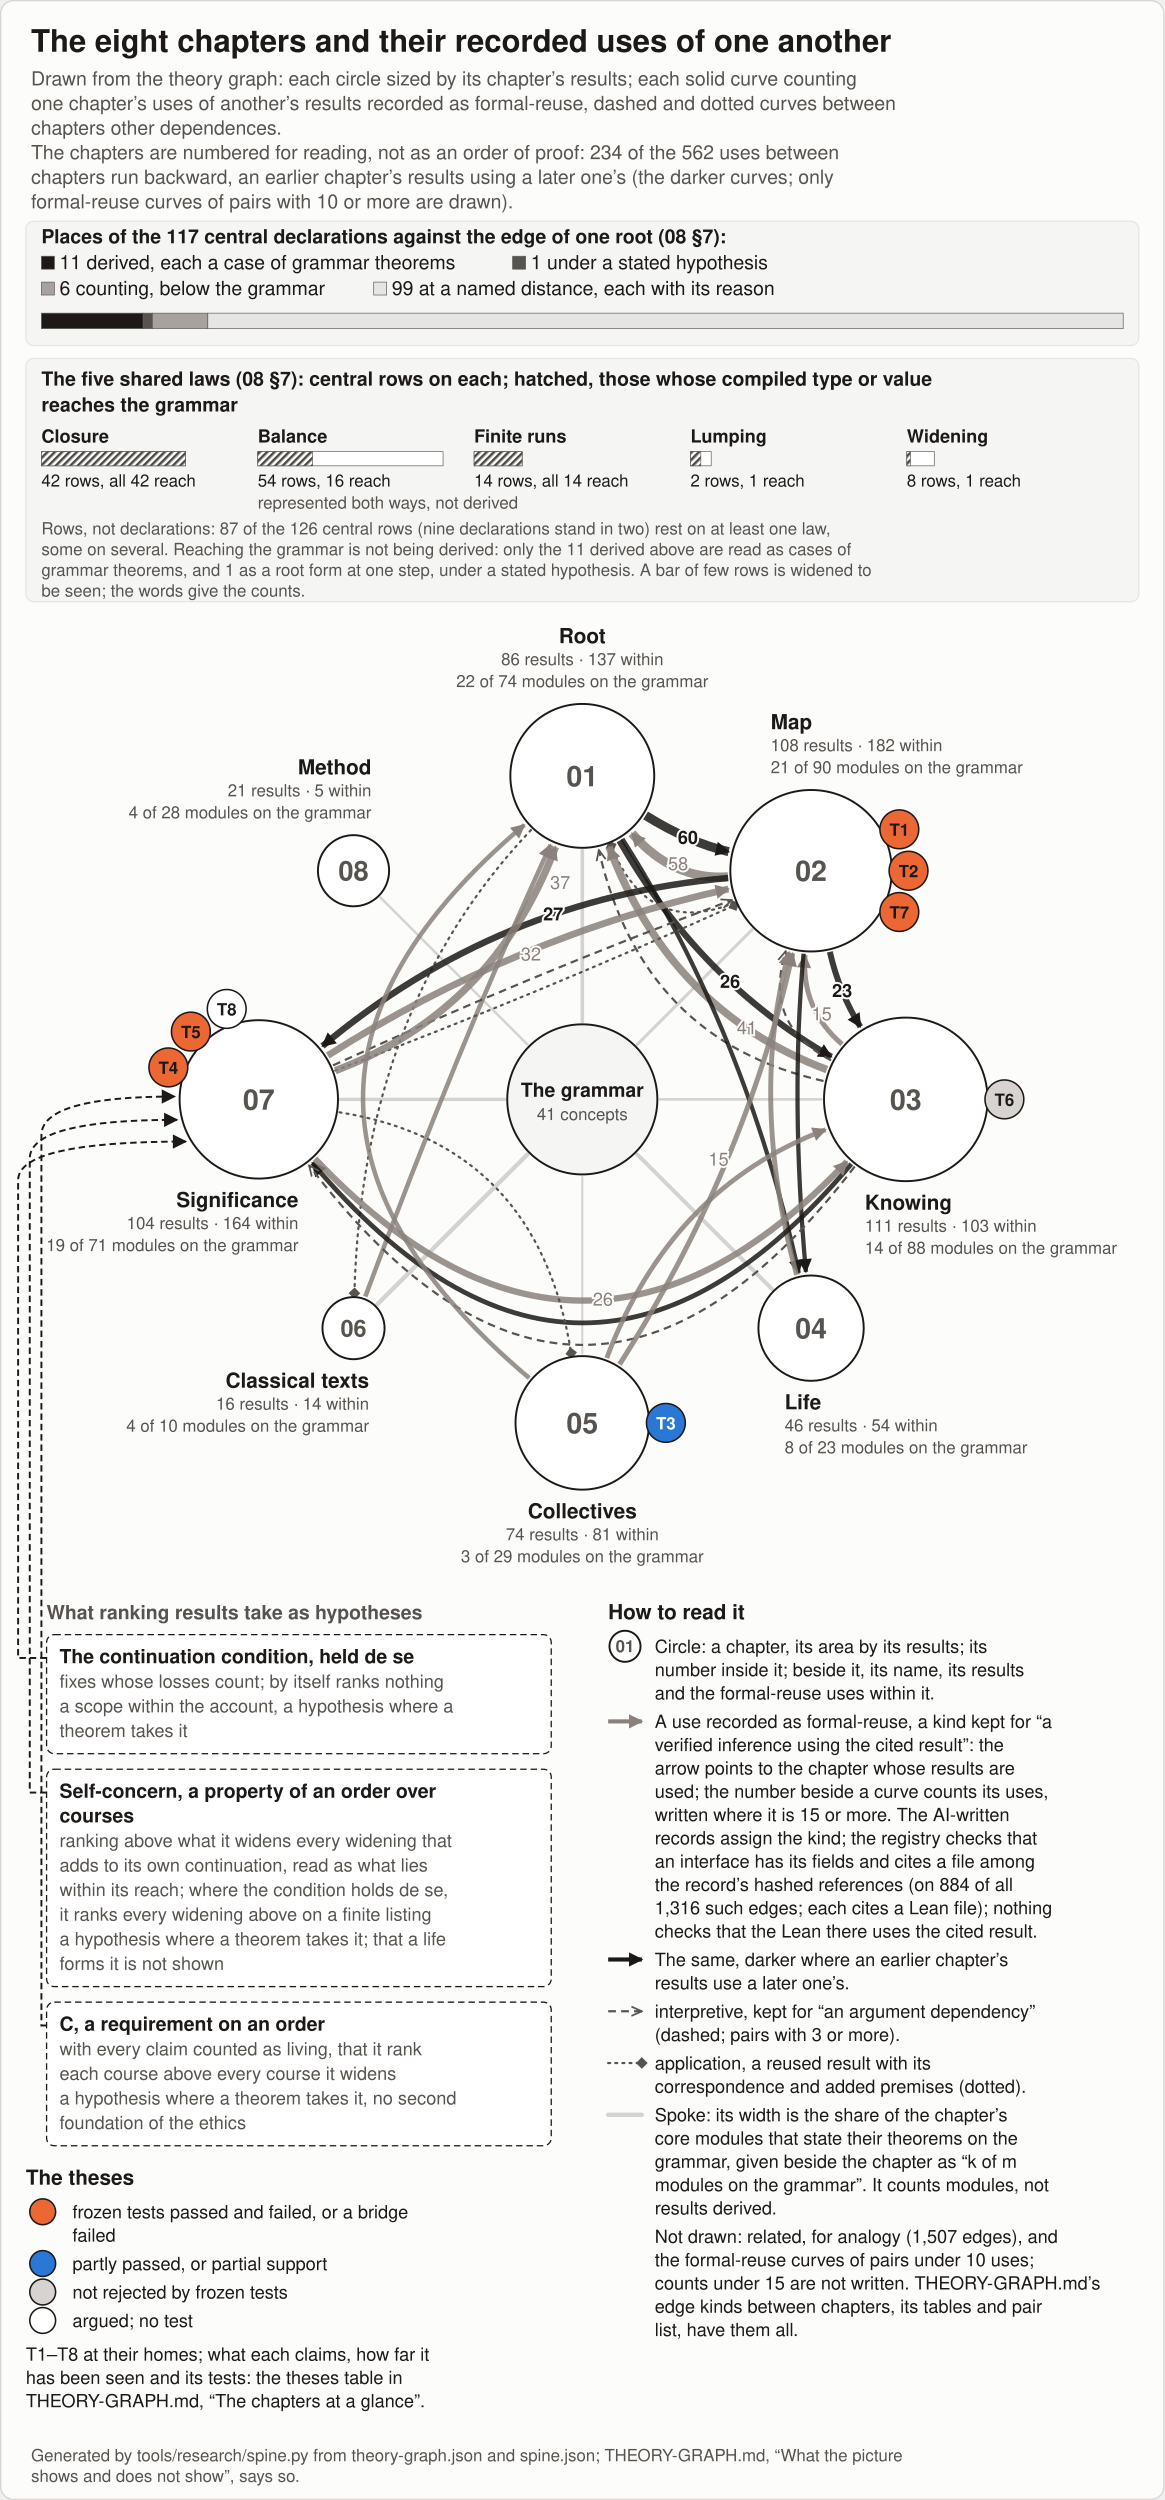
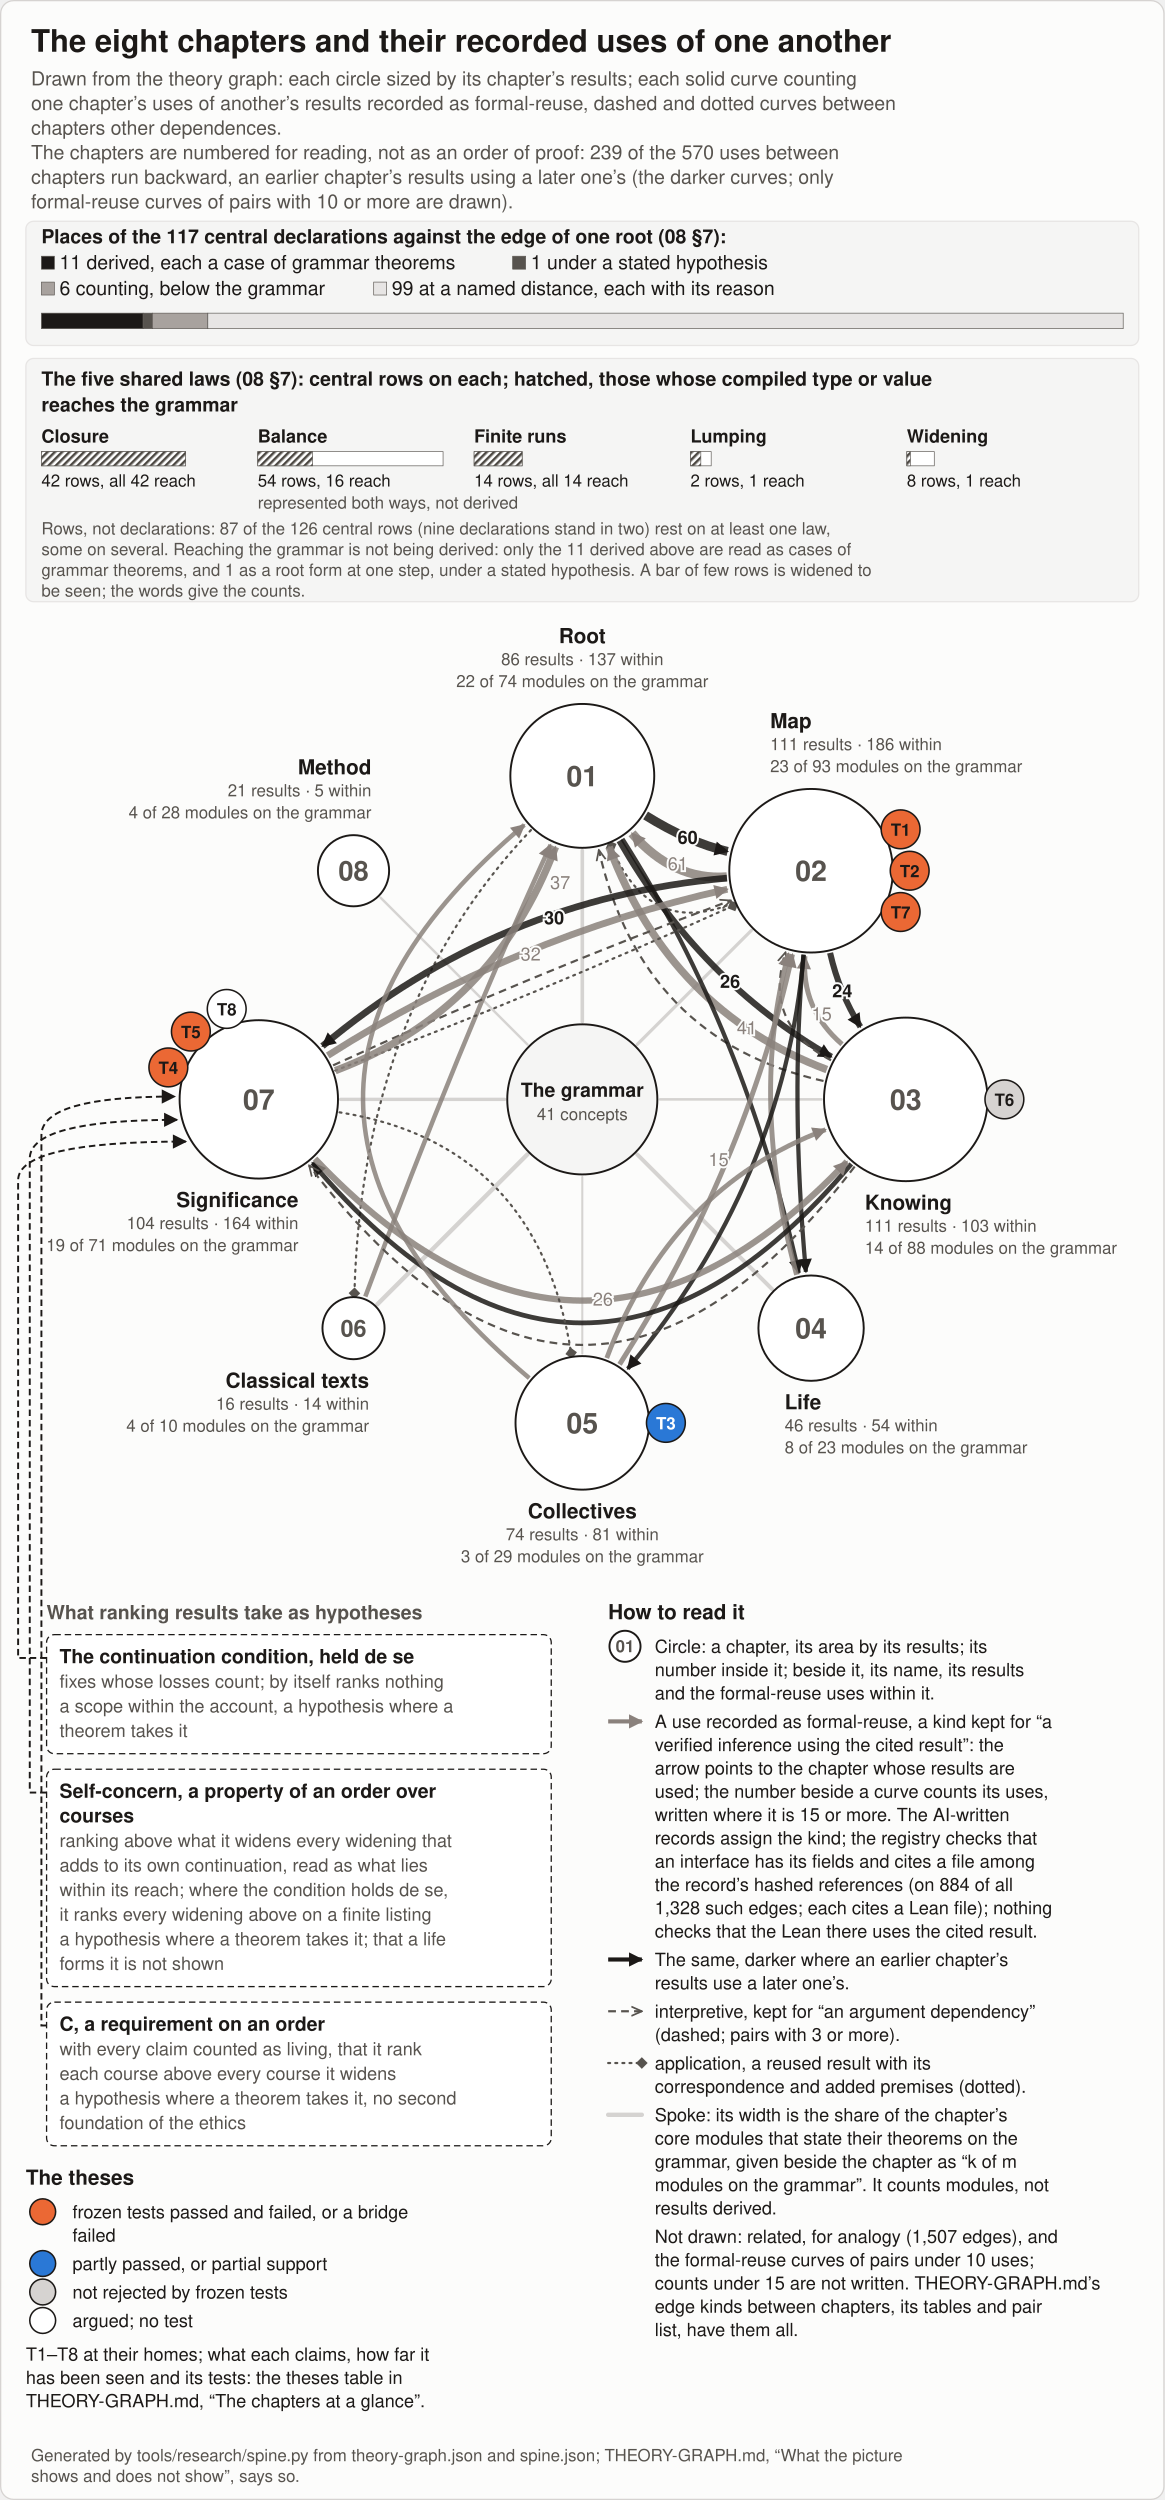
<svg xmlns="http://www.w3.org/2000/svg" viewBox="0 0 900 1932" width="900" height="1932" role="img" aria-labelledby="spine-title spine-desc" font-family="Helvetica, Arial, sans-serif">
  <defs>
    <marker id="fwd" viewBox="0 0 10 10" refX="9" refY="5" markerWidth="11" markerHeight="11" markerUnits="userSpaceOnUse" orient="auto">
      <path d="M0,0 L10,5 L0,10 z" fill="#8a817c" />
    </marker>
    <marker id="back" viewBox="0 0 10 10" refX="9" refY="5" markerWidth="11" markerHeight="11" markerUnits="userSpaceOnUse" orient="auto">
      <path d="M0,0 L10,5 L0,10 z" fill="#1c1917" />
    </marker>
    <marker id="thin" viewBox="0 0 10 10" refX="9" refY="5" markerWidth="9" markerHeight="9" markerUnits="userSpaceOnUse" orient="auto">
      <path d="M0,1 L9,5 L0,9" fill="none" stroke="#57534e" stroke-width="1.5" />
    </marker>
    <marker id="diamond" viewBox="0 0 10 10" refX="5" refY="5" markerWidth="9" markerHeight="9" markerUnits="userSpaceOnUse" orient="auto">
      <path d="M5,0 L10,5 L5,10 L0,5 z" fill="#57534e" />
    </marker>
    <pattern id="reach" width="4" height="4" patternUnits="userSpaceOnUse" patternTransform="rotate(45)">
      <rect width="4" height="4" fill="#ffffff" />
      <rect width="2" height="4" fill="#57534e" />
    </pattern>
  </defs>
  <rect x="0.5" y="0.5" width="899" height="1931" rx="10" fill="#fcfcfb" stroke="#d6d3d1" />
  <text x="24" y="40" font-size="24" font-weight="bold" text-anchor="start" fill="#1c1917">The eight chapters and their recorded uses of one another</text>
  <text x="24" y="66" font-size="15" text-anchor="start" fill="#57534e">Drawn from the theory graph: each circle sized by its chapter’s results; each solid curve counting</text>
  <text x="24" y="85" font-size="15" text-anchor="start" fill="#57534e">one chapter’s uses of another’s results recorded as formal-reuse, dashed and dotted curves between</text>
  <text x="24" y="104" font-size="15" text-anchor="start" fill="#57534e">chapters other dependences.</text>
-   <text x="24" y="123" font-size="15" text-anchor="start" fill="#57534e">The chapters are numbered for reading, not as an order of proof: 234 of the 562 uses between</text>
+   <text x="24" y="123" font-size="15" text-anchor="start" fill="#57534e">The chapters are numbered for reading, not as an order of proof: 239 of the 570 uses between</text>
  <text x="24" y="142" font-size="15" text-anchor="start" fill="#57534e">chapters run backward, an earlier chapter’s results using a later one’s (the darker curves; only</text>
  <text x="24" y="161" font-size="15" text-anchor="start" fill="#57534e">formal-reuse curves of pairs with 10 or more are drawn).</text>
  <rect x="20" y="171" width="860" height="96" rx="6" fill="#f5f5f4" stroke="#e7e5e4" />
  <text x="32" y="188" font-size="15" font-weight="bold" text-anchor="start" fill="#1c1917">Places of the 117 central declarations against the edge of one root (08 §7):</text>
  <rect x="32" y="198" width="10" height="10" fill="#1c1917" stroke="#57534e" stroke-width="0.5" />
  <text x="46" y="208" font-size="15" text-anchor="start" fill="#1c1917">11 derived, each a case of grammar theorems</text>
  <rect x="396.2" y="198" width="10" height="10" fill="#57534e" stroke="#57534e" stroke-width="0.5" />
  <text x="410.2" y="208" font-size="15" text-anchor="start" fill="#1c1917">1 under a stated hypothesis</text>
  <rect x="32" y="218" width="10" height="10" fill="#a8a29e" stroke="#57534e" stroke-width="0.5" />
  <text x="46" y="228" font-size="15" text-anchor="start" fill="#1c1917">6 counting, below the grammar</text>
  <rect x="288.8" y="218" width="10" height="10" fill="#e7e5e4" stroke="#57534e" stroke-width="0.5" />
  <text x="302.8" y="228" font-size="15" text-anchor="start" fill="#1c1917">99 at a named distance, each with its reason</text>
  <rect x="32" y="242" width="78.6" height="12" fill="#1c1917" stroke="#57534e" stroke-width="0.5" />
  <rect x="110.6" y="242" width="7.1" height="12" fill="#57534e" stroke="#57534e" stroke-width="0.5" />
  <rect x="117.7" y="242" width="42.9" height="12" fill="#a8a29e" stroke="#57534e" stroke-width="0.5" />
  <rect x="160.6" y="242" width="707.4" height="12" fill="#e7e5e4" stroke="#57534e" stroke-width="0.5" />
  <rect x="20" y="277" width="860" height="188" rx="6" fill="#f5f5f4" stroke="#e7e5e4" />
  <text x="32" y="298" font-size="15" font-weight="bold" text-anchor="start" fill="#1c1917">The five shared laws (08 §7): central rows on each; hatched, those whose compiled type or value</text>
  <text x="32" y="318" font-size="15" font-weight="bold" text-anchor="start" fill="#1c1917">reaches the grammar</text>
  <text x="32" y="342" font-size="14" font-weight="bold" text-anchor="start" fill="#1c1917">Closure</text>
  <rect x="32" y="349" width="111.4" height="11" fill="#ffffff" stroke="#57534e" stroke-width="0.5" />
  <rect x="32" y="349" width="111.4" height="11" fill="url(#reach)" stroke="#57534e" stroke-width="0.5" />
  <text x="32" y="376" font-size="13" text-anchor="start" fill="#1c1917">42 rows, all 42 reach</text>
  <text x="199.2" y="342" font-size="14" font-weight="bold" text-anchor="start" fill="#1c1917">Balance</text>
  <rect x="199.2" y="349" width="143.2" height="11" fill="#ffffff" stroke="#57534e" stroke-width="0.5" />
  <rect x="199.2" y="349" width="42.4" height="11" fill="url(#reach)" stroke="#57534e" stroke-width="0.5" />
  <text x="199.2" y="376" font-size="13" text-anchor="start" fill="#1c1917">54 rows, 16 reach</text>
  <text x="199.2" y="393" font-size="13" text-anchor="start" fill="#57534e">represented both ways, not derived</text>
  <text x="366.4" y="342" font-size="14" font-weight="bold" text-anchor="start" fill="#1c1917">Finite runs</text>
  <rect x="366.4" y="349" width="37.1" height="11" fill="#ffffff" stroke="#57534e" stroke-width="0.5" />
  <rect x="366.4" y="349" width="37.1" height="11" fill="url(#reach)" stroke="#57534e" stroke-width="0.5" />
  <text x="366.4" y="376" font-size="13" text-anchor="start" fill="#1c1917">14 rows, all 14 reach</text>
  <text x="533.6" y="342" font-size="14" font-weight="bold" text-anchor="start" fill="#1c1917">Lumping</text>
  <rect x="533.6" y="349" width="16" height="11" fill="#ffffff" stroke="#57534e" stroke-width="0.5" />
  <rect x="533.6" y="349" width="8" height="11" fill="url(#reach)" stroke="#57534e" stroke-width="0.5" />
  <text x="533.6" y="376" font-size="13" text-anchor="start" fill="#1c1917">2 rows, 1 reach</text>
  <text x="700.8" y="342" font-size="14" font-weight="bold" text-anchor="start" fill="#1c1917">Widening</text>
  <rect x="700.8" y="349" width="21.2" height="11" fill="#ffffff" stroke="#57534e" stroke-width="0.5" />
  <rect x="700.8" y="349" width="2.7" height="11" fill="url(#reach)" stroke="#57534e" stroke-width="0.5" />
  <text x="700.8" y="376" font-size="13" text-anchor="start" fill="#1c1917">8 rows, 1 reach</text>
  <text x="32" y="413" font-size="13" text-anchor="start" fill="#57534e">Rows, not declarations: 87 of the 126 central rows (nine declarations stand in two) rest on at least one law,</text>
  <text x="32" y="429" font-size="13" text-anchor="start" fill="#57534e">some on several. Reaching the grammar is not being derived: only the 11 derived above are read as cases of</text>
  <text x="32" y="445" font-size="13" text-anchor="start" fill="#57534e">grammar theorems, and 1 as a root form at one step, under a stated hypothesis. A bar of few rows is widened to</text>
  <text x="32" y="461" font-size="13" text-anchor="start" fill="#57534e">be seen; the words give the counts.</text>
  <line x1="450" y1="657.3" x2="450" y2="789.6" stroke="#a8a29e" stroke-opacity="0.45" stroke-width="2.8" stroke-linecap="round" />
-   <line x1="581.3" y1="718.4" x2="492.4" y2="807.2" stroke="#a8a29e" stroke-opacity="0.45" stroke-width="2.4" stroke-linecap="round" />
+   <line x1="580.7" y1="719" x2="492.4" y2="807.2" stroke="#a8a29e" stroke-opacity="0.45" stroke-width="2.5" stroke-linecap="round" />
  <line x1="634.8" y1="849.6" x2="510" y2="849.6" stroke="#a8a29e" stroke-opacity="0.45" stroke-width="2" stroke-linecap="round" />
  <line x1="596.6" y1="996.2" x2="492.4" y2="892.1" stroke="#a8a29e" stroke-opacity="0.45" stroke-width="3.1" stroke-linecap="round" />
  <line x1="450" y1="1046" x2="450" y2="909.6" stroke="#a8a29e" stroke-opacity="0.45" stroke-width="1.6" stroke-linecap="round" />
  <line x1="291.6" y1="1008" x2="407.6" y2="892.1" stroke="#a8a29e" stroke-opacity="0.45" stroke-width="3.4" stroke-linecap="round" />
  <line x1="263.2" y1="849.6" x2="390" y2="849.6" stroke="#a8a29e" stroke-opacity="0.45" stroke-width="2.6" stroke-linecap="round" />
  <line x1="294.1" y1="693.7" x2="407.6" y2="807.2" stroke="#a8a29e" stroke-opacity="0.45" stroke-width="1.9" stroke-linecap="round" />
  <circle cx="450" cy="849.6" r="58" fill="#f5f5f4" stroke="#1c1917" stroke-width="1.5" />
  <text x="450" y="847.6" font-size="15" font-weight="bold" text-anchor="middle" fill="#1c1917">The grammar</text>
  <text x="450" y="865.6" font-size="13" text-anchor="middle" fill="#57534e">41 concepts</text>
-   <path d="M498.9,630.2 Q532.3,651 563.1,658.2" fill="none" stroke="#1c1917" stroke-opacity="0.85" stroke-width="7" marker-end="url(#back)" />
-   <path d="M562.6,677.5 Q520,680.6 488.4,644" fill="none" stroke="#8a817c" stroke-opacity="0.85" stroke-width="6.9" marker-end="url(#fwd)" />
-   <path d="M567.4,697.6 Q501.7,724.9 472.3,653.9" fill="none" stroke="#57534e" stroke-width="1.7" stroke-dasharray="1.5 4" stroke-linecap="round" marker-end="url(#diamond)" />
+   <path d="M498.9,630.2 Q532.3,651 562.3,658" fill="none" stroke="#1c1917" stroke-opacity="0.85" stroke-width="7" marker-end="url(#back)" />
+   <path d="M561.7,677.6 Q520,680.6 488.4,644" fill="none" stroke="#8a817c" stroke-opacity="0.85" stroke-width="7" marker-end="url(#fwd)" />
+   <path d="M566.6,697.9 Q501.7,724.9 472.3,653.9" fill="none" stroke="#57534e" stroke-width="1.7" stroke-dasharray="1.5 4" stroke-linecap="round" marker-end="url(#diamond)" />
  <path d="M478.7,649.7 Q541.1,758.6 642.5,816.7" fill="none" stroke="#1c1917" stroke-opacity="0.85" stroke-width="4.9" marker-end="url(#back)" />
  <path d="M639,826.6 Q518.4,781.2 470.7,654.5" fill="none" stroke="#8a817c" stroke-opacity="0.85" stroke-width="5.9" marker-end="url(#fwd)" />
  <path d="M636.4,835.4 Q495.8,803.8 462.8,656.9" fill="none" stroke="#57534e" stroke-width="1.7" stroke-dasharray="6 4" marker-end="url(#thin)" />
  <path d="M481,648.3 Q576,797.5 617.3,983.8" fill="none" stroke="#1c1917" stroke-opacity="0.85" stroke-width="3.3" marker-end="url(#back)" />
  <path d="M410.3,641.5 Q279.7,779.1 273.9,999.4" fill="none" stroke="#57534e" stroke-width="1.7" stroke-dasharray="1.5 4" stroke-linecap="round" marker-end="url(#diamond)" />
  <path d="M282.3,1002 Q353.6,809.7 425.5,652.9" fill="none" stroke="#8a817c" stroke-opacity="0.85" stroke-width="3.5" marker-end="url(#fwd)" />
-   <path d="M641.3,735.6 Q648.6,767.4 664.9,793.5" fill="none" stroke="#1c1917" stroke-opacity="0.85" stroke-width="4.6" marker-end="url(#back)" />
-   <path d="M650.7,807 Q619,779.6 622.1,738" fill="none" stroke="#8a817c" stroke-opacity="0.85" stroke-width="3.9" marker-end="url(#fwd)" />
-   <path d="M642.2,819.4 Q589.5,791.9 607.2,735.2" fill="none" stroke="#57534e" stroke-width="1.7" stroke-dasharray="6 4" marker-end="url(#thin)" />
-   <path d="M621,737 Q610.8,849.6 622.8,982.9" fill="none" stroke="#1c1917" stroke-opacity="0.85" stroke-width="3.3" marker-end="url(#back)" />
-   <path d="M615.6,985.2 Q578.8,849.6 609.7,735.9" fill="none" stroke="#8a817c" stroke-opacity="0.85" stroke-width="3.8" marker-end="url(#fwd)" />
-   <path d="M562.7,678.5 Q385.6,694.1 249.2,808.4" fill="none" stroke="#1c1917" stroke-opacity="0.85" stroke-width="5" marker-end="url(#back)" />
-   <path d="M253.3,815.7 Q397.8,723.7 563,687" fill="none" stroke="#8a817c" stroke-opacity="0.85" stroke-width="5.3" marker-end="url(#fwd)" />
-   <path d="M257.4,823.3 Q410.1,753.3 565.5,695.6" fill="none" stroke="#57534e" stroke-width="1.7" stroke-dasharray="6 4" marker-end="url(#thin)" />
-   <path d="M259.1,827.3 Q416.2,768 567.2,699.8" fill="none" stroke="#57534e" stroke-width="1.7" stroke-dasharray="1.5 4" stroke-linecap="round" marker-end="url(#diamond)" />
+   <path d="M641.5,736.4 Q648.6,767.4 664.9,793.5" fill="none" stroke="#1c1917" stroke-opacity="0.85" stroke-width="4.7" marker-end="url(#back)" />
+   <path d="M650.7,807 Q619,779.6 622,738.9" fill="none" stroke="#8a817c" stroke-opacity="0.85" stroke-width="3.9" marker-end="url(#fwd)" />
+   <path d="M642.2,819.4 Q589.5,791.9 607,736" fill="none" stroke="#57534e" stroke-width="1.7" stroke-dasharray="6 4" marker-end="url(#thin)" />
+   <path d="M620.9,737.8 Q610.8,849.6 622.8,982.9" fill="none" stroke="#1c1917" stroke-opacity="0.85" stroke-width="3.3" marker-end="url(#back)" />
+   <path d="M615.6,985.2 Q578.8,849.6 609.4,736.8" fill="none" stroke="#8a817c" stroke-opacity="0.85" stroke-width="3.8" marker-end="url(#fwd)" />
+   <path d="M621.1,737.8 Q605.5,914.1 485.1,1057.8" fill="none" stroke="#1c1917" stroke-opacity="0.85" stroke-width="3.3" marker-end="url(#back)" />
+   <path d="M478.8,1054.4 Q576,901.8 612.4,737.5" fill="none" stroke="#8a817c" stroke-opacity="0.85" stroke-width="3.9" marker-end="url(#fwd)" />
+   <path d="M561.8,678.6 Q385.6,694.1 249.2,808.4" fill="none" stroke="#1c1917" stroke-opacity="0.85" stroke-width="5.2" marker-end="url(#back)" />
+   <path d="M253.3,815.7 Q397.8,723.7 562.1,687.2" fill="none" stroke="#8a817c" stroke-opacity="0.85" stroke-width="5.3" marker-end="url(#fwd)" />
+   <path d="M257.4,823.3 Q410.1,753.3 564.7,695.9" fill="none" stroke="#57534e" stroke-width="1.7" stroke-dasharray="6 4" marker-end="url(#thin)" />
+   <path d="M259.1,827.3 Q416.2,768 566.4,700.1" fill="none" stroke="#57534e" stroke-width="1.7" stroke-dasharray="1.5 4" stroke-linecap="round" marker-end="url(#diamond)" />
  <path d="M657.9,899.5 Q450,1145.6 241.4,898.7" fill="none" stroke="#1c1917" stroke-opacity="0.85" stroke-width="3.7" marker-end="url(#back)" />
  <path d="M660.5,901.5 Q450,1177.6 238.9,900.7" fill="none" stroke="#57534e" stroke-width="1.7" stroke-dasharray="6 4" marker-end="url(#thin)" />
  <path d="M243.4,895.5 Q450,1113.6 654.5,897.7" fill="none" stroke="#8a817c" stroke-opacity="0.85" stroke-width="4.9" marker-end="url(#fwd)" />
  <path d="M409,1065 Q154,849.6 405.2,637.5" fill="none" stroke="#8a817c" stroke-opacity="0.85" stroke-width="3.5" marker-end="url(#fwd)" />
-   <path d="M478.8,1054.4 Q576,901.8 612.6,736.7" fill="none" stroke="#8a817c" stroke-opacity="0.85" stroke-width="3.9" marker-end="url(#fwd)" />
  <path d="M468.9,1049.5 Q518.4,918.1 638,873" fill="none" stroke="#8a817c" stroke-opacity="0.85" stroke-width="3.7" marker-end="url(#fwd)" />
  <path d="M259.1,827.4 Q381.6,781.2 429.3,654.5" fill="none" stroke="#8a817c" stroke-opacity="0.85" stroke-width="5.7" marker-end="url(#fwd)" />
  <path d="M262.4,859.6 Q415.5,884.1 441.4,1045.7" fill="none" stroke="#57534e" stroke-width="1.7" stroke-dasharray="1.5 4" stroke-linecap="round" marker-end="url(#diamond)" />
  <circle cx="450" cy="599.6" r="55.6" fill="#ffffff" stroke="#1c1917" stroke-width="1.5" />
  <text x="450" y="607.6" font-size="22" font-weight="bold" text-anchor="middle" fill="#57534e">01</text>
  <text x="450" y="497" font-size="16" font-weight="bold" text-anchor="middle" fill="#1c1917" stroke="#fcfcfb" stroke-width="3" paint-order="stroke">Root</text>
  <text x="450" y="514" font-size="13" text-anchor="middle" fill="#57534e" stroke="#fcfcfb" stroke-width="3" paint-order="stroke">86 results · 137 within</text>
  <text x="450" y="531" font-size="13" text-anchor="middle" fill="#57534e" stroke="#fcfcfb" stroke-width="3" paint-order="stroke">22 of 74 modules on the grammar</text>
-   <circle cx="626.8" cy="672.9" r="62.4" fill="#ffffff" stroke="#1c1917" stroke-width="1.5" />
+   <circle cx="626.8" cy="672.9" r="63.2" fill="#ffffff" stroke="#1c1917" stroke-width="1.5" />
  <text x="626.8" y="680.8" font-size="22" font-weight="bold" text-anchor="middle" fill="#57534e">02</text>
-   <text x="595.6" y="563.5" font-size="16" font-weight="bold" text-anchor="start" fill="#1c1917" stroke="#fcfcfb" stroke-width="3" paint-order="stroke">Map</text>
-   <text x="595.6" y="580.5" font-size="13" text-anchor="start" fill="#57534e" stroke="#fcfcfb" stroke-width="3" paint-order="stroke">108 results · 182 within</text>
-   <text x="595.6" y="597.5" font-size="13" text-anchor="start" fill="#57534e" stroke="#fcfcfb" stroke-width="3" paint-order="stroke">21 of 90 modules on the grammar</text>
+   <text x="595.2" y="562.7" font-size="16" font-weight="bold" text-anchor="start" fill="#1c1917" stroke="#fcfcfb" stroke-width="3" paint-order="stroke">Map</text>
+   <text x="595.2" y="579.7" font-size="13" text-anchor="start" fill="#57534e" stroke="#fcfcfb" stroke-width="3" paint-order="stroke">111 results · 186 within</text>
+   <text x="595.2" y="596.7" font-size="13" text-anchor="start" fill="#57534e" stroke="#fcfcfb" stroke-width="3" paint-order="stroke">23 of 93 modules on the grammar</text>
  <circle cx="700" cy="849.6" r="63.2" fill="#ffffff" stroke="#1c1917" stroke-width="1.5" />
  <text x="700" y="857.6" font-size="22" font-weight="bold" text-anchor="middle" fill="#57534e">03</text>
  <text x="668.4" y="934.9" font-size="16" font-weight="bold" text-anchor="start" fill="#1c1917" stroke="#fcfcfb" stroke-width="3" paint-order="stroke">Knowing</text>
  <text x="668.4" y="951.9" font-size="13" text-anchor="start" fill="#57534e" stroke="#fcfcfb" stroke-width="3" paint-order="stroke">111 results · 103 within</text>
  <text x="668.4" y="968.9" font-size="13" text-anchor="start" fill="#57534e" stroke="#fcfcfb" stroke-width="3" paint-order="stroke">14 of 88 modules on the grammar</text>
  <circle cx="626.8" cy="1026.4" r="40.7" fill="#ffffff" stroke="#1c1917" stroke-width="1.5" />
  <text x="626.8" y="1034.3" font-size="22" font-weight="bold" text-anchor="middle" fill="#57534e">04</text>
  <text x="606.4" y="1089.1" font-size="16" font-weight="bold" text-anchor="start" fill="#1c1917" stroke="#fcfcfb" stroke-width="3" paint-order="stroke">Life</text>
  <text x="606.4" y="1106.1" font-size="13" text-anchor="start" fill="#57534e" stroke="#fcfcfb" stroke-width="3" paint-order="stroke">46 results · 54 within</text>
  <text x="606.4" y="1123.1" font-size="13" text-anchor="start" fill="#57534e" stroke="#fcfcfb" stroke-width="3" paint-order="stroke">8 of 23 modules on the grammar</text>
  <circle cx="450" cy="1099.6" r="51.6" fill="#ffffff" stroke="#1c1917" stroke-width="1.5" />
  <text x="450" y="1107.6" font-size="22" font-weight="bold" text-anchor="middle" fill="#57534e">05</text>
  <text x="450" y="1173.3" font-size="16" font-weight="bold" text-anchor="middle" fill="#1c1917" stroke="#fcfcfb" stroke-width="3" paint-order="stroke">Collectives</text>
  <text x="450" y="1190.3" font-size="13" text-anchor="middle" fill="#57534e" stroke="#fcfcfb" stroke-width="3" paint-order="stroke">74 results · 81 within</text>
  <text x="450" y="1207.3" font-size="13" text-anchor="middle" fill="#57534e" stroke="#fcfcfb" stroke-width="3" paint-order="stroke">3 of 29 modules on the grammar</text>
  <circle cx="273.2" cy="1026.4" r="24" fill="#ffffff" stroke="#1c1917" stroke-width="1.5" />
  <text x="273.2" y="1032.9" font-size="18" font-weight="bold" text-anchor="middle" fill="#57534e">06</text>
  <text x="285.2" y="1072.4" font-size="16" font-weight="bold" text-anchor="end" fill="#1c1917" stroke="#fcfcfb" stroke-width="3" paint-order="stroke">Classical texts</text>
  <text x="285.2" y="1089.4" font-size="13" text-anchor="end" fill="#57534e" stroke="#fcfcfb" stroke-width="3" paint-order="stroke">16 results · 14 within</text>
  <text x="285.2" y="1106.4" font-size="13" text-anchor="end" fill="#57534e" stroke="#fcfcfb" stroke-width="3" paint-order="stroke">4 of 10 modules on the grammar</text>
  <circle cx="200" cy="849.6" r="61.2" fill="#ffffff" stroke="#1c1917" stroke-width="1.5" />
  <text x="200" y="857.6" font-size="22" font-weight="bold" text-anchor="middle" fill="#57534e">07</text>
  <text x="230.6" y="932.8" font-size="16" font-weight="bold" text-anchor="end" fill="#1c1917" stroke="#fcfcfb" stroke-width="3" paint-order="stroke">Significance</text>
  <text x="230.6" y="949.8" font-size="13" text-anchor="end" fill="#57534e" stroke="#fcfcfb" stroke-width="3" paint-order="stroke">104 results · 164 within</text>
  <text x="230.6" y="966.8" font-size="13" text-anchor="end" fill="#57534e" stroke="#fcfcfb" stroke-width="3" paint-order="stroke">19 of 71 modules on the grammar</text>
  <circle cx="273.2" cy="672.9" r="27.5" fill="#ffffff" stroke="#1c1917" stroke-width="1.5" />
  <text x="273.2" y="680.4" font-size="21" font-weight="bold" text-anchor="middle" fill="#57534e">08</text>
  <text x="287" y="598.4" font-size="16" font-weight="bold" text-anchor="end" fill="#1c1917" stroke="#fcfcfb" stroke-width="3" paint-order="stroke">Method</text>
  <text x="287" y="615.4" font-size="13" text-anchor="end" fill="#57534e" stroke="#fcfcfb" stroke-width="3" paint-order="stroke">21 results · 5 within</text>
  <text x="287" y="632.4" font-size="13" text-anchor="end" fill="#57534e" stroke="#fcfcfb" stroke-width="3" paint-order="stroke">4 of 28 modules on the grammar</text>
-   <circle cx="695" cy="640.9" r="15" fill="#eb6834" stroke="#1c1917" stroke-width="1.2" />
-   <text x="695" y="645.9" font-size="13" font-weight="bold" text-anchor="middle" fill="#1c1917">T1</text>
-   <circle cx="702.1" cy="672.9" r="15" fill="#eb6834" stroke="#1c1917" stroke-width="1.2" />
-   <text x="702.1" y="677.9" font-size="13" font-weight="bold" text-anchor="middle" fill="#1c1917">T2</text>
-   <circle cx="695" cy="704.8" r="15" fill="#eb6834" stroke="#1c1917" stroke-width="1.2" />
-   <text x="695" y="709.8" font-size="13" font-weight="bold" text-anchor="middle" fill="#1c1917">T7</text>
+   <circle cx="696" cy="640.9" r="15" fill="#eb6834" stroke="#1c1917" stroke-width="1.2" />
+   <text x="696" y="645.9" font-size="13" font-weight="bold" text-anchor="middle" fill="#1c1917">T1</text>
+   <circle cx="703" cy="672.9" r="15" fill="#eb6834" stroke="#1c1917" stroke-width="1.2" />
+   <text x="703" y="677.9" font-size="13" font-weight="bold" text-anchor="middle" fill="#1c1917">T2</text>
+   <circle cx="696" cy="704.8" r="15" fill="#eb6834" stroke="#1c1917" stroke-width="1.2" />
+   <text x="696" y="709.8" font-size="13" font-weight="bold" text-anchor="middle" fill="#1c1917">T7</text>
  <circle cx="514.6" cy="1099.6" r="15" fill="#2a78d6" stroke="#1c1917" stroke-width="1.2" />
  <text x="514.6" y="1104.6" font-size="13" font-weight="bold" text-anchor="middle" fill="#ffffff">T3</text>
  <circle cx="130.1" cy="824.9" r="15" fill="#eb6834" stroke="#1c1917" stroke-width="1.2" />
  <text x="130.1" y="829.9" font-size="13" font-weight="bold" text-anchor="middle" fill="#1c1917">T4</text>
  <circle cx="147.5" cy="797.2" r="15" fill="#eb6834" stroke="#1c1917" stroke-width="1.2" />
  <text x="147.5" y="802.2" font-size="13" font-weight="bold" text-anchor="middle" fill="#1c1917">T5</text>
  <circle cx="175.2" cy="779.7" r="15" fill="#ffffff" stroke="#1c1917" stroke-width="1.2" />
  <text x="175.2" y="784.7" font-size="13" font-weight="bold" text-anchor="middle" fill="#1c1917">T8</text>
  <circle cx="776.2" cy="849.6" r="15" fill="#d6d3d1" stroke="#1c1917" stroke-width="1.2" />
  <text x="776.2" y="854.6" font-size="13" font-weight="bold" text-anchor="middle" fill="#1c1917">T6</text>
-   <text x="531.6" y="652.1" font-size="14" font-weight="bold" text-anchor="middle" fill="#1c1917" stroke="#fcfcfb" stroke-width="3" paint-order="stroke">60</text>
-   <text x="524" y="672.4" font-size="14" text-anchor="middle" fill="#8a817c" stroke="#fcfcfb" stroke-width="3" paint-order="stroke">58</text>
+   <text x="523.8" y="672.5" font-size="14" text-anchor="middle" fill="#8a817c" stroke="#fcfcfb" stroke-width="3" paint-order="stroke">61</text>
+   <text x="531.4" y="652.1" font-size="14" font-weight="bold" text-anchor="middle" fill="#1c1917" stroke="#fcfcfb" stroke-width="3" paint-order="stroke">60</text>
  <text x="577.2" y="799.3" font-size="14" text-anchor="middle" fill="#8a817c" stroke="#fcfcfb" stroke-width="3" paint-order="stroke">41</text>
  <text x="432.9" y="687" font-size="14" text-anchor="middle" fill="#8a817c" stroke="#fcfcfb" stroke-width="3" paint-order="stroke">37</text>
-   <text x="410.3" y="742.3" font-size="14" text-anchor="middle" fill="#8a817c" stroke="#fcfcfb" stroke-width="3" paint-order="stroke">32</text>
-   <text x="427.5" y="711.3" font-size="14" font-weight="bold" text-anchor="middle" fill="#1c1917" stroke="#fcfcfb" stroke-width="3" paint-order="stroke">27</text>
+   <text x="410.1" y="742.3" font-size="14" text-anchor="middle" fill="#8a817c" stroke="#fcfcfb" stroke-width="3" paint-order="stroke">32</text>
+   <text x="428.2" y="714.2" font-size="14" font-weight="bold" text-anchor="middle" fill="#1c1917" stroke="#fcfcfb" stroke-width="3" paint-order="stroke">30</text>
  <text x="564.2" y="763.4" font-size="14" font-weight="bold" text-anchor="middle" fill="#1c1917" stroke="#fcfcfb" stroke-width="3" paint-order="stroke">26</text>
  <text x="465.9" y="1009" font-size="14" text-anchor="middle" fill="#8a817c" stroke="#fcfcfb" stroke-width="3" paint-order="stroke">26</text>
-   <text x="650.8" y="770.5" font-size="14" font-weight="bold" text-anchor="middle" fill="#1c1917" stroke="#fcfcfb" stroke-width="3" paint-order="stroke">23</text>
-   <text x="635" y="788.4" font-size="14" text-anchor="middle" fill="#8a817c" stroke="#fcfcfb" stroke-width="3" paint-order="stroke">15</text>
-   <text x="555.3" y="900.8" font-size="14" text-anchor="middle" fill="#8a817c" stroke="#fcfcfb" stroke-width="3" paint-order="stroke">15</text>
+   <text x="650.9" y="770.7" font-size="14" font-weight="bold" text-anchor="middle" fill="#1c1917" stroke="#fcfcfb" stroke-width="3" paint-order="stroke">24</text>
+   <text x="635" y="788.5" font-size="14" text-anchor="middle" fill="#8a817c" stroke="#fcfcfb" stroke-width="3" paint-order="stroke">15</text>
+   <text x="555.3" y="901.1" font-size="14" text-anchor="middle" fill="#8a817c" stroke="#fcfcfb" stroke-width="3" paint-order="stroke">15</text>
  <text x="36" y="1251.3" font-size="15" font-weight="bold" text-anchor="start" fill="#57534e">What ranking results take as hypotheses</text>
  <rect x="36" y="1263.256" width="390" height="92" rx="6" fill="#ffffff" stroke="#1c1917" stroke-dasharray="5 3" />
  <text x="46" y="1285.3" font-size="15" font-weight="bold" text-anchor="start" fill="#1c1917">The continuation condition, held de se</text>
  <text x="46" y="1304.3" font-size="14" text-anchor="start" fill="#57534e">fixes whose losses count; by itself ranks nothing</text>
  <text x="46" y="1323.3" font-size="14" text-anchor="start" fill="#57534e">a scope within the account, a hypothesis where a</text>
  <text x="46" y="1342.3" font-size="14" text-anchor="start" fill="#57534e">theorem takes it</text>
  <path d="M36,1281.3 L14,1281.3 L14,912.2 Q14,882.2 143.5,882.2" fill="none" stroke="#1c1917" stroke-width="1.5" stroke-dasharray="5 3" marker-end="url(#back)" />
  <rect x="36" y="1367.256" width="390" height="168" rx="6" fill="#ffffff" stroke="#1c1917" stroke-dasharray="5 3" />
  <text x="46" y="1389.3" font-size="15" font-weight="bold" text-anchor="start" fill="#1c1917">Self-concern, a property of an order over</text>
  <text x="46" y="1408.3" font-size="15" font-weight="bold" text-anchor="start" fill="#1c1917">courses</text>
  <text x="46" y="1427.3" font-size="14" text-anchor="start" fill="#57534e">ranking above what it widens every widening that</text>
  <text x="46" y="1446.3" font-size="14" text-anchor="start" fill="#57534e">adds to its own continuation, read as what lies</text>
  <text x="46" y="1465.3" font-size="14" text-anchor="start" fill="#57534e">within its reach; where the condition holds de se,</text>
  <text x="46" y="1484.3" font-size="14" text-anchor="start" fill="#57534e">it ranks every widening above on a finite listing</text>
  <text x="46" y="1503.3" font-size="14" text-anchor="start" fill="#57534e">a hypothesis where a theorem takes it; that a life</text>
  <text x="46" y="1522.3" font-size="14" text-anchor="start" fill="#57534e">forms it is not shown</text>
  <path d="M36,1385.3 L23,1385.3 L23,895.4 Q23,865.4 136.7,865.4" fill="none" stroke="#1c1917" stroke-width="1.5" stroke-dasharray="5 3" marker-end="url(#back)" />
  <rect x="36" y="1547.256" width="390" height="111" rx="6" fill="#ffffff" stroke="#1c1917" stroke-dasharray="5 3" />
  <text x="46" y="1569.3" font-size="15" font-weight="bold" text-anchor="start" fill="#1c1917">C, a requirement on an order</text>
  <text x="46" y="1588.3" font-size="14" text-anchor="start" fill="#57534e">with every claim counted as living, that it rank</text>
  <text x="46" y="1607.3" font-size="14" text-anchor="start" fill="#57534e">each course above every course it widens</text>
  <text x="46" y="1626.3" font-size="14" text-anchor="start" fill="#57534e">a hypothesis where a theorem takes it, no second</text>
  <text x="46" y="1645.3" font-size="14" text-anchor="start" fill="#57534e">foundation of the ethics</text>
  <path d="M36,1565.3 L32,1565.3 L32,877.4 Q32,847.4 134.9,847.4" fill="none" stroke="#1c1917" stroke-width="1.5" stroke-dasharray="5 3" marker-end="url(#back)" />
  <text x="20" y="1688.3" font-size="16" font-weight="bold" text-anchor="start" fill="#1c1917">The theses</text>
  <circle cx="33" cy="1709.256" r="10" fill="#eb6834" stroke="#1c1917" stroke-width="1.2" />
  <text x="56" y="1714.3" font-size="14" text-anchor="start" fill="#1c1917">frozen tests passed and failed, or a bridge</text>
  <text x="56" y="1732.3" font-size="14" text-anchor="start" fill="#1c1917">failed</text>
  <circle cx="33" cy="1749.256" r="10" fill="#2a78d6" stroke="#1c1917" stroke-width="1.2" />
  <text x="56" y="1754.3" font-size="14" text-anchor="start" fill="#1c1917">partly passed, or partial support</text>
  <circle cx="33" cy="1771.256" r="10" fill="#d6d3d1" stroke="#1c1917" stroke-width="1.2" />
  <text x="56" y="1776.3" font-size="14" text-anchor="start" fill="#1c1917">not rejected by frozen tests</text>
  <circle cx="33" cy="1793.256" r="10" fill="#ffffff" stroke="#1c1917" stroke-width="1.2" />
  <text x="56" y="1798.3" font-size="14" text-anchor="start" fill="#1c1917">argued; no test</text>
  <text x="20" y="1824.3" font-size="14" text-anchor="start" fill="#1c1917">T1–T8 at their homes; what each claims, how far it</text>
  <text x="20" y="1842.3" font-size="14" text-anchor="start" fill="#1c1917">has been seen and its tests: the theses table in</text>
  <text x="20" y="1860.3" font-size="14" text-anchor="start" fill="#1c1917">THEORY-GRAPH.md, “The chapters at a glance”.</text>
  <text x="470" y="1251.3" font-size="16" font-weight="bold" text-anchor="start" fill="#1c1917">How to read it</text>
  <circle cx="483" cy="1272.256" r="12" fill="#ffffff" stroke="#1c1917" stroke-width="1.5" />
  <text x="483" y="1276.8" font-size="13" font-weight="bold" text-anchor="middle" fill="#57534e">01</text>
  <text x="506" y="1277.3" font-size="14" text-anchor="start" fill="#1c1917">Circle: a chapter, its area by its results; its</text>
  <text x="506" y="1295.3" font-size="14" text-anchor="start" fill="#1c1917">number inside it; beside it, its name, its results</text>
  <text x="506" y="1313.3" font-size="14" text-anchor="start" fill="#1c1917">and the formal-reuse uses within it.</text>
  <line x1="470" y1="1330.3" x2="496" y2="1330.3" stroke="#8a817c" stroke-width="3.2" marker-end="url(#fwd)" />
  <text x="506" y="1335.3" font-size="14" text-anchor="start" fill="#1c1917">A use recorded as formal-reuse, a kind kept for “a</text>
  <text x="506" y="1353.3" font-size="14" text-anchor="start" fill="#1c1917">verified inference using the cited result”: the</text>
  <text x="506" y="1371.3" font-size="14" text-anchor="start" fill="#1c1917">arrow points to the chapter whose results are</text>
  <text x="506" y="1389.3" font-size="14" text-anchor="start" fill="#1c1917">used; the number beside a curve counts its uses,</text>
  <text x="506" y="1407.3" font-size="14" text-anchor="start" fill="#1c1917">written where it is 15 or more. The AI-written</text>
  <text x="506" y="1425.3" font-size="14" text-anchor="start" fill="#1c1917">records assign the kind; the registry checks that</text>
  <text x="506" y="1443.3" font-size="14" text-anchor="start" fill="#1c1917">an interface has its fields and cites a file among</text>
  <text x="506" y="1461.3" font-size="14" text-anchor="start" fill="#1c1917">the record’s hashed references (on 884 of all</text>
-   <text x="506" y="1479.3" font-size="14" text-anchor="start" fill="#1c1917">1,316 such edges; each cites a Lean file); nothing</text>
+   <text x="506" y="1479.3" font-size="14" text-anchor="start" fill="#1c1917">1,328 such edges; each cites a Lean file); nothing</text>
  <text x="506" y="1497.3" font-size="14" text-anchor="start" fill="#1c1917">checks that the Lean there uses the cited result.</text>
  <line x1="470" y1="1514.3" x2="496" y2="1514.3" stroke="#1c1917" stroke-width="3.2" marker-end="url(#back)" />
  <text x="506" y="1519.3" font-size="14" text-anchor="start" fill="#1c1917">The same, darker where an earlier chapter’s</text>
  <text x="506" y="1537.3" font-size="14" text-anchor="start" fill="#1c1917">results use a later one’s.</text>
  <line x1="470" y1="1554.3" x2="496" y2="1554.3" stroke="#57534e" stroke-width="1.7" stroke-dasharray="6 4" marker-end="url(#thin)" />
  <text x="506" y="1559.3" font-size="14" text-anchor="start" fill="#1c1917">interpretive, kept for “an argument dependency”</text>
  <text x="506" y="1577.3" font-size="14" text-anchor="start" fill="#1c1917">(dashed; pairs with 3 or more).</text>
  <line x1="470" y1="1594.3" x2="496" y2="1594.3" stroke="#57534e" stroke-width="1.7" stroke-dasharray="1.5 4" stroke-linecap="round" marker-end="url(#diamond)" />
  <text x="506" y="1599.3" font-size="14" text-anchor="start" fill="#1c1917">application, a reused result with its</text>
  <text x="506" y="1617.3" font-size="14" text-anchor="start" fill="#1c1917">correspondence and added premises (dotted).</text>
  <line x1="470" y1="1634.3" x2="496" y2="1634.3" stroke="#a8a29e" stroke-opacity="0.45" stroke-width="3.4" stroke-linecap="round" />
  <text x="506" y="1639.3" font-size="14" text-anchor="start" fill="#1c1917">Spoke: its width is the share of the chapter’s</text>
  <text x="506" y="1657.3" font-size="14" text-anchor="start" fill="#1c1917">core modules that state their theorems on the</text>
  <text x="506" y="1675.3" font-size="14" text-anchor="start" fill="#1c1917">grammar, given beside the chapter as “k of m</text>
  <text x="506" y="1693.3" font-size="14" text-anchor="start" fill="#1c1917">modules on the grammar”. It counts modules, not</text>
  <text x="506" y="1711.3" font-size="14" text-anchor="start" fill="#1c1917">results derived.</text>
  <text x="506" y="1733.3" font-size="14" text-anchor="start" fill="#1c1917">Not drawn: related, for analogy (1,507 edges), and</text>
  <text x="506" y="1751.3" font-size="14" text-anchor="start" fill="#1c1917">the formal-reuse curves of pairs under 10 uses;</text>
  <text x="506" y="1769.3" font-size="14" text-anchor="start" fill="#1c1917">counts under 15 are not written. THEORY-GRAPH.md’s</text>
  <text x="506" y="1787.3" font-size="14" text-anchor="start" fill="#1c1917">edge kinds between chapters, its tables and pair</text>
  <text x="506" y="1805.3" font-size="14" text-anchor="start" fill="#1c1917">list, have them all.</text>
  <text x="24" y="1902" font-size="13" text-anchor="start" fill="#57534e">Generated by tools/research/spine.py from theory-graph.json and spine.json; THEORY-GRAPH.md, “What the picture</text>
  <text x="24" y="1918" font-size="13" text-anchor="start" fill="#57534e">shows and does not show”, says so.</text>
</svg>
